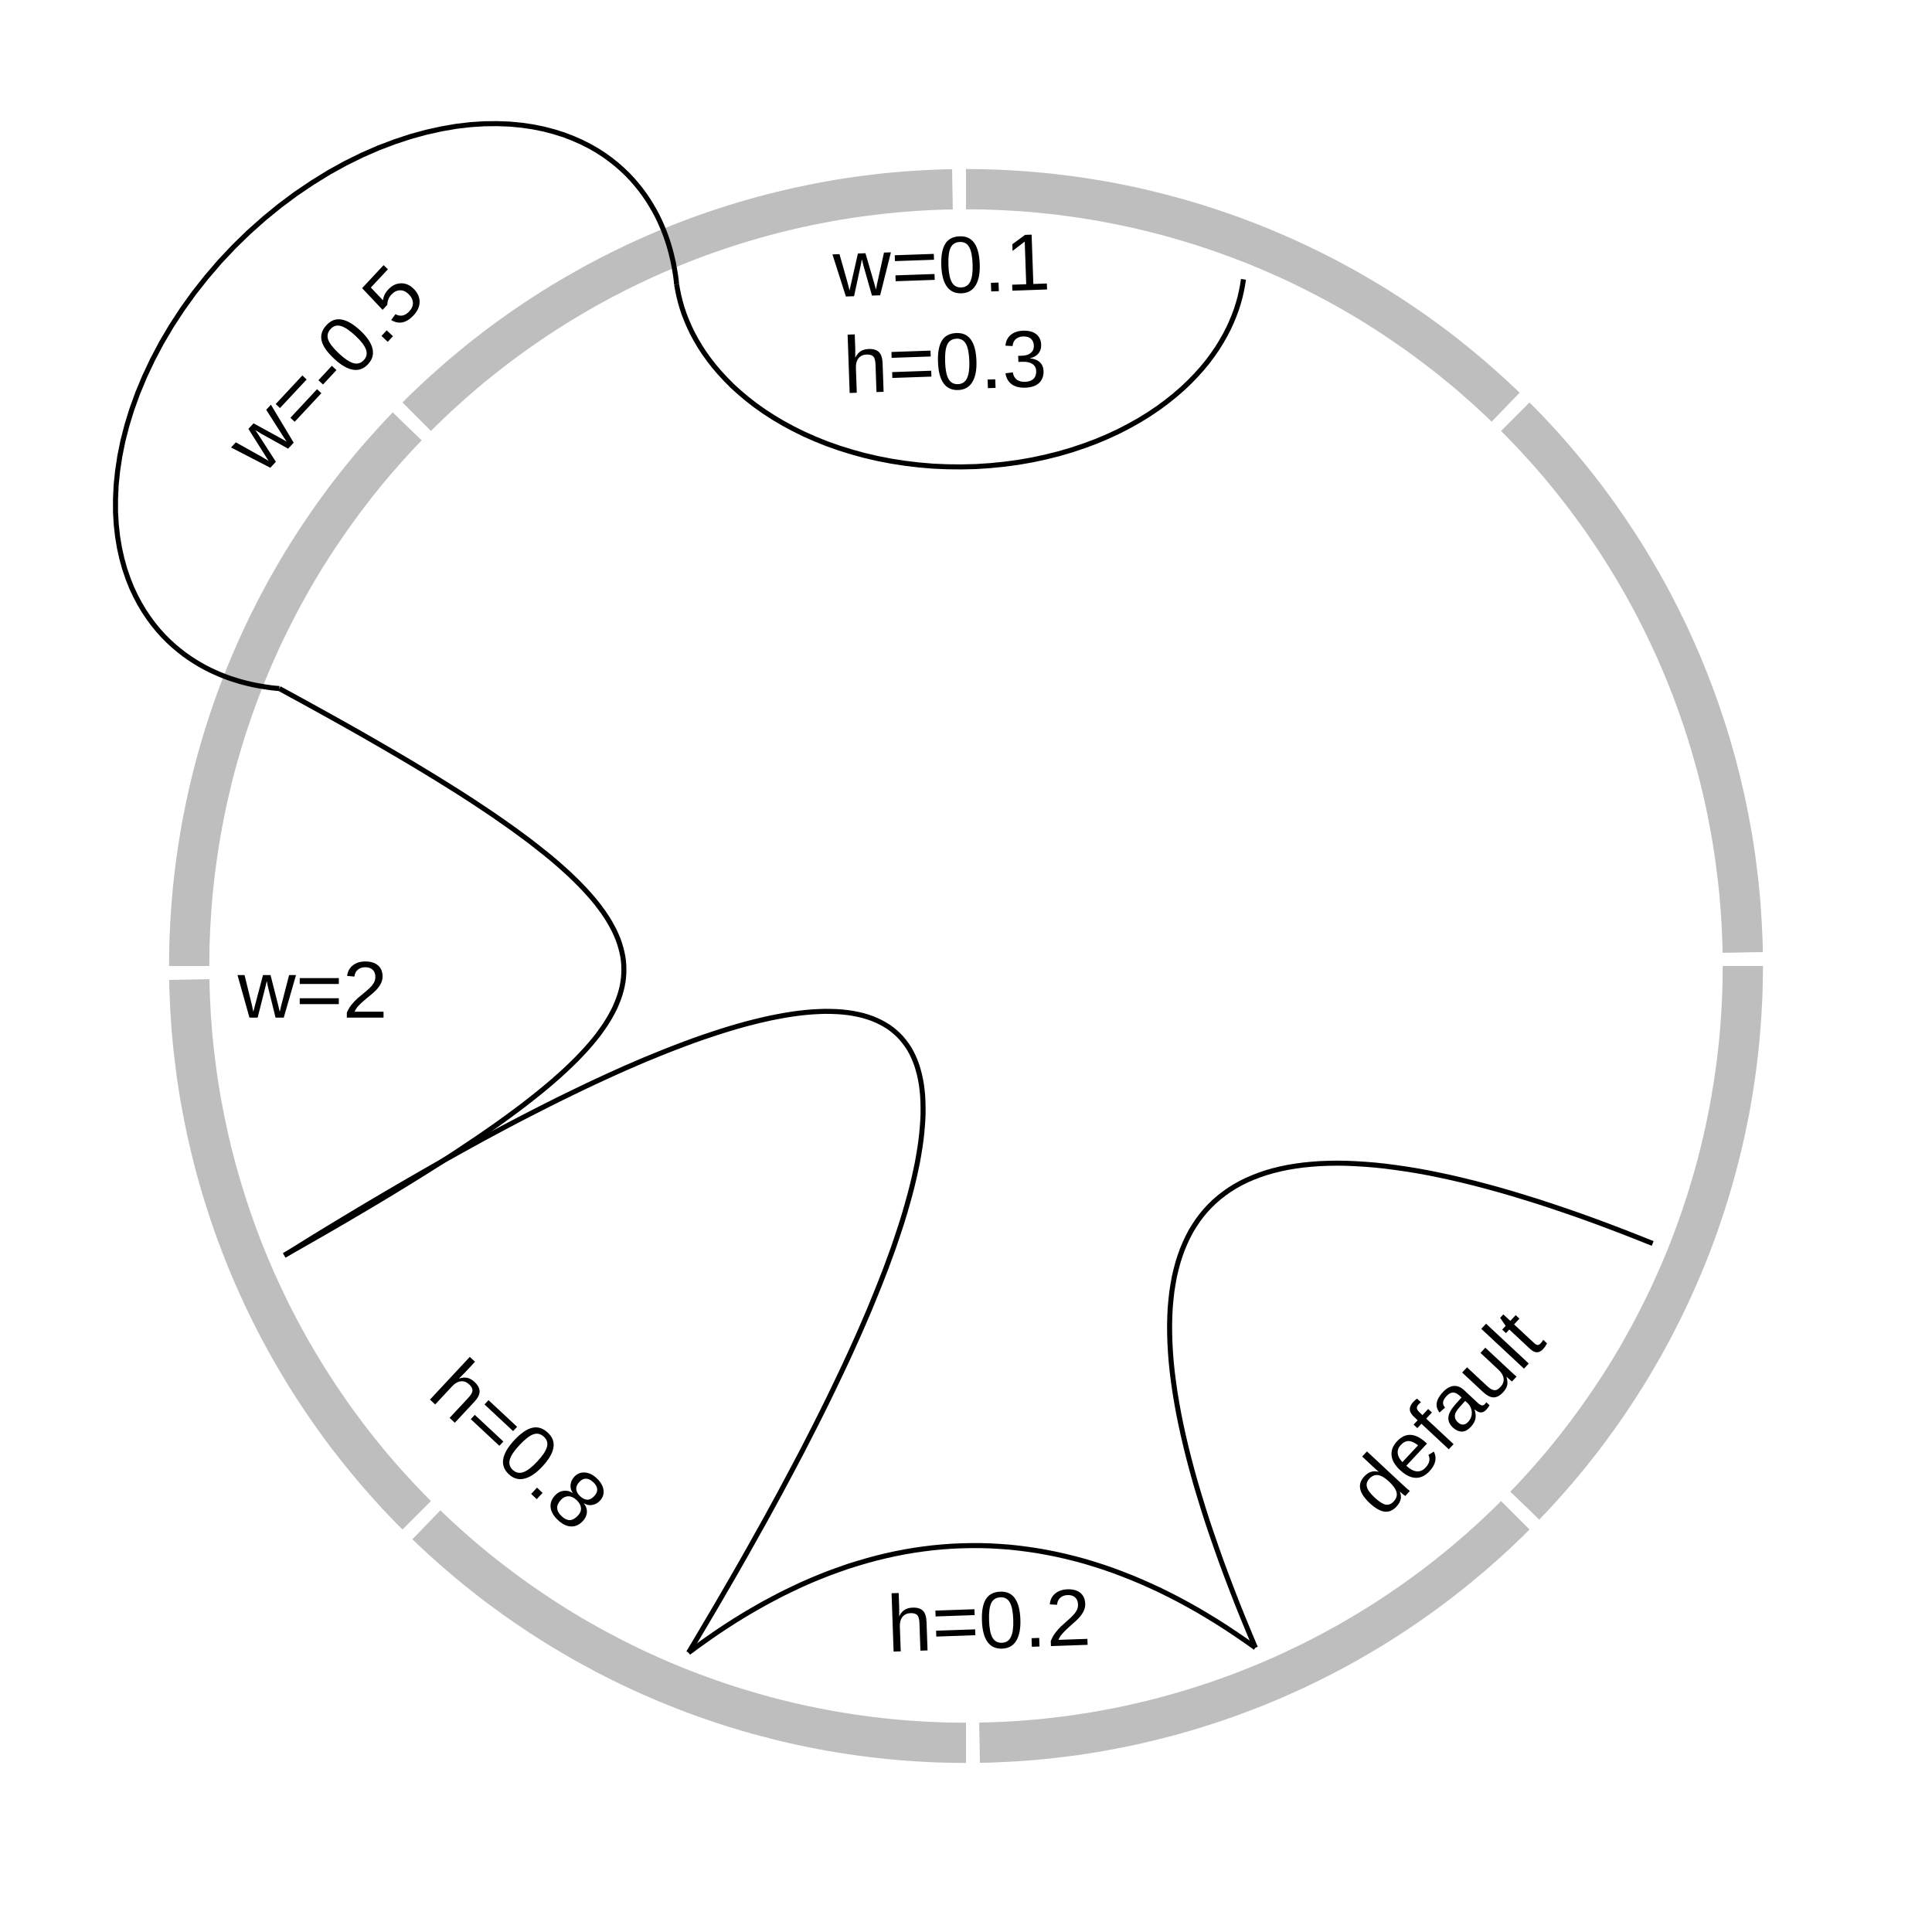
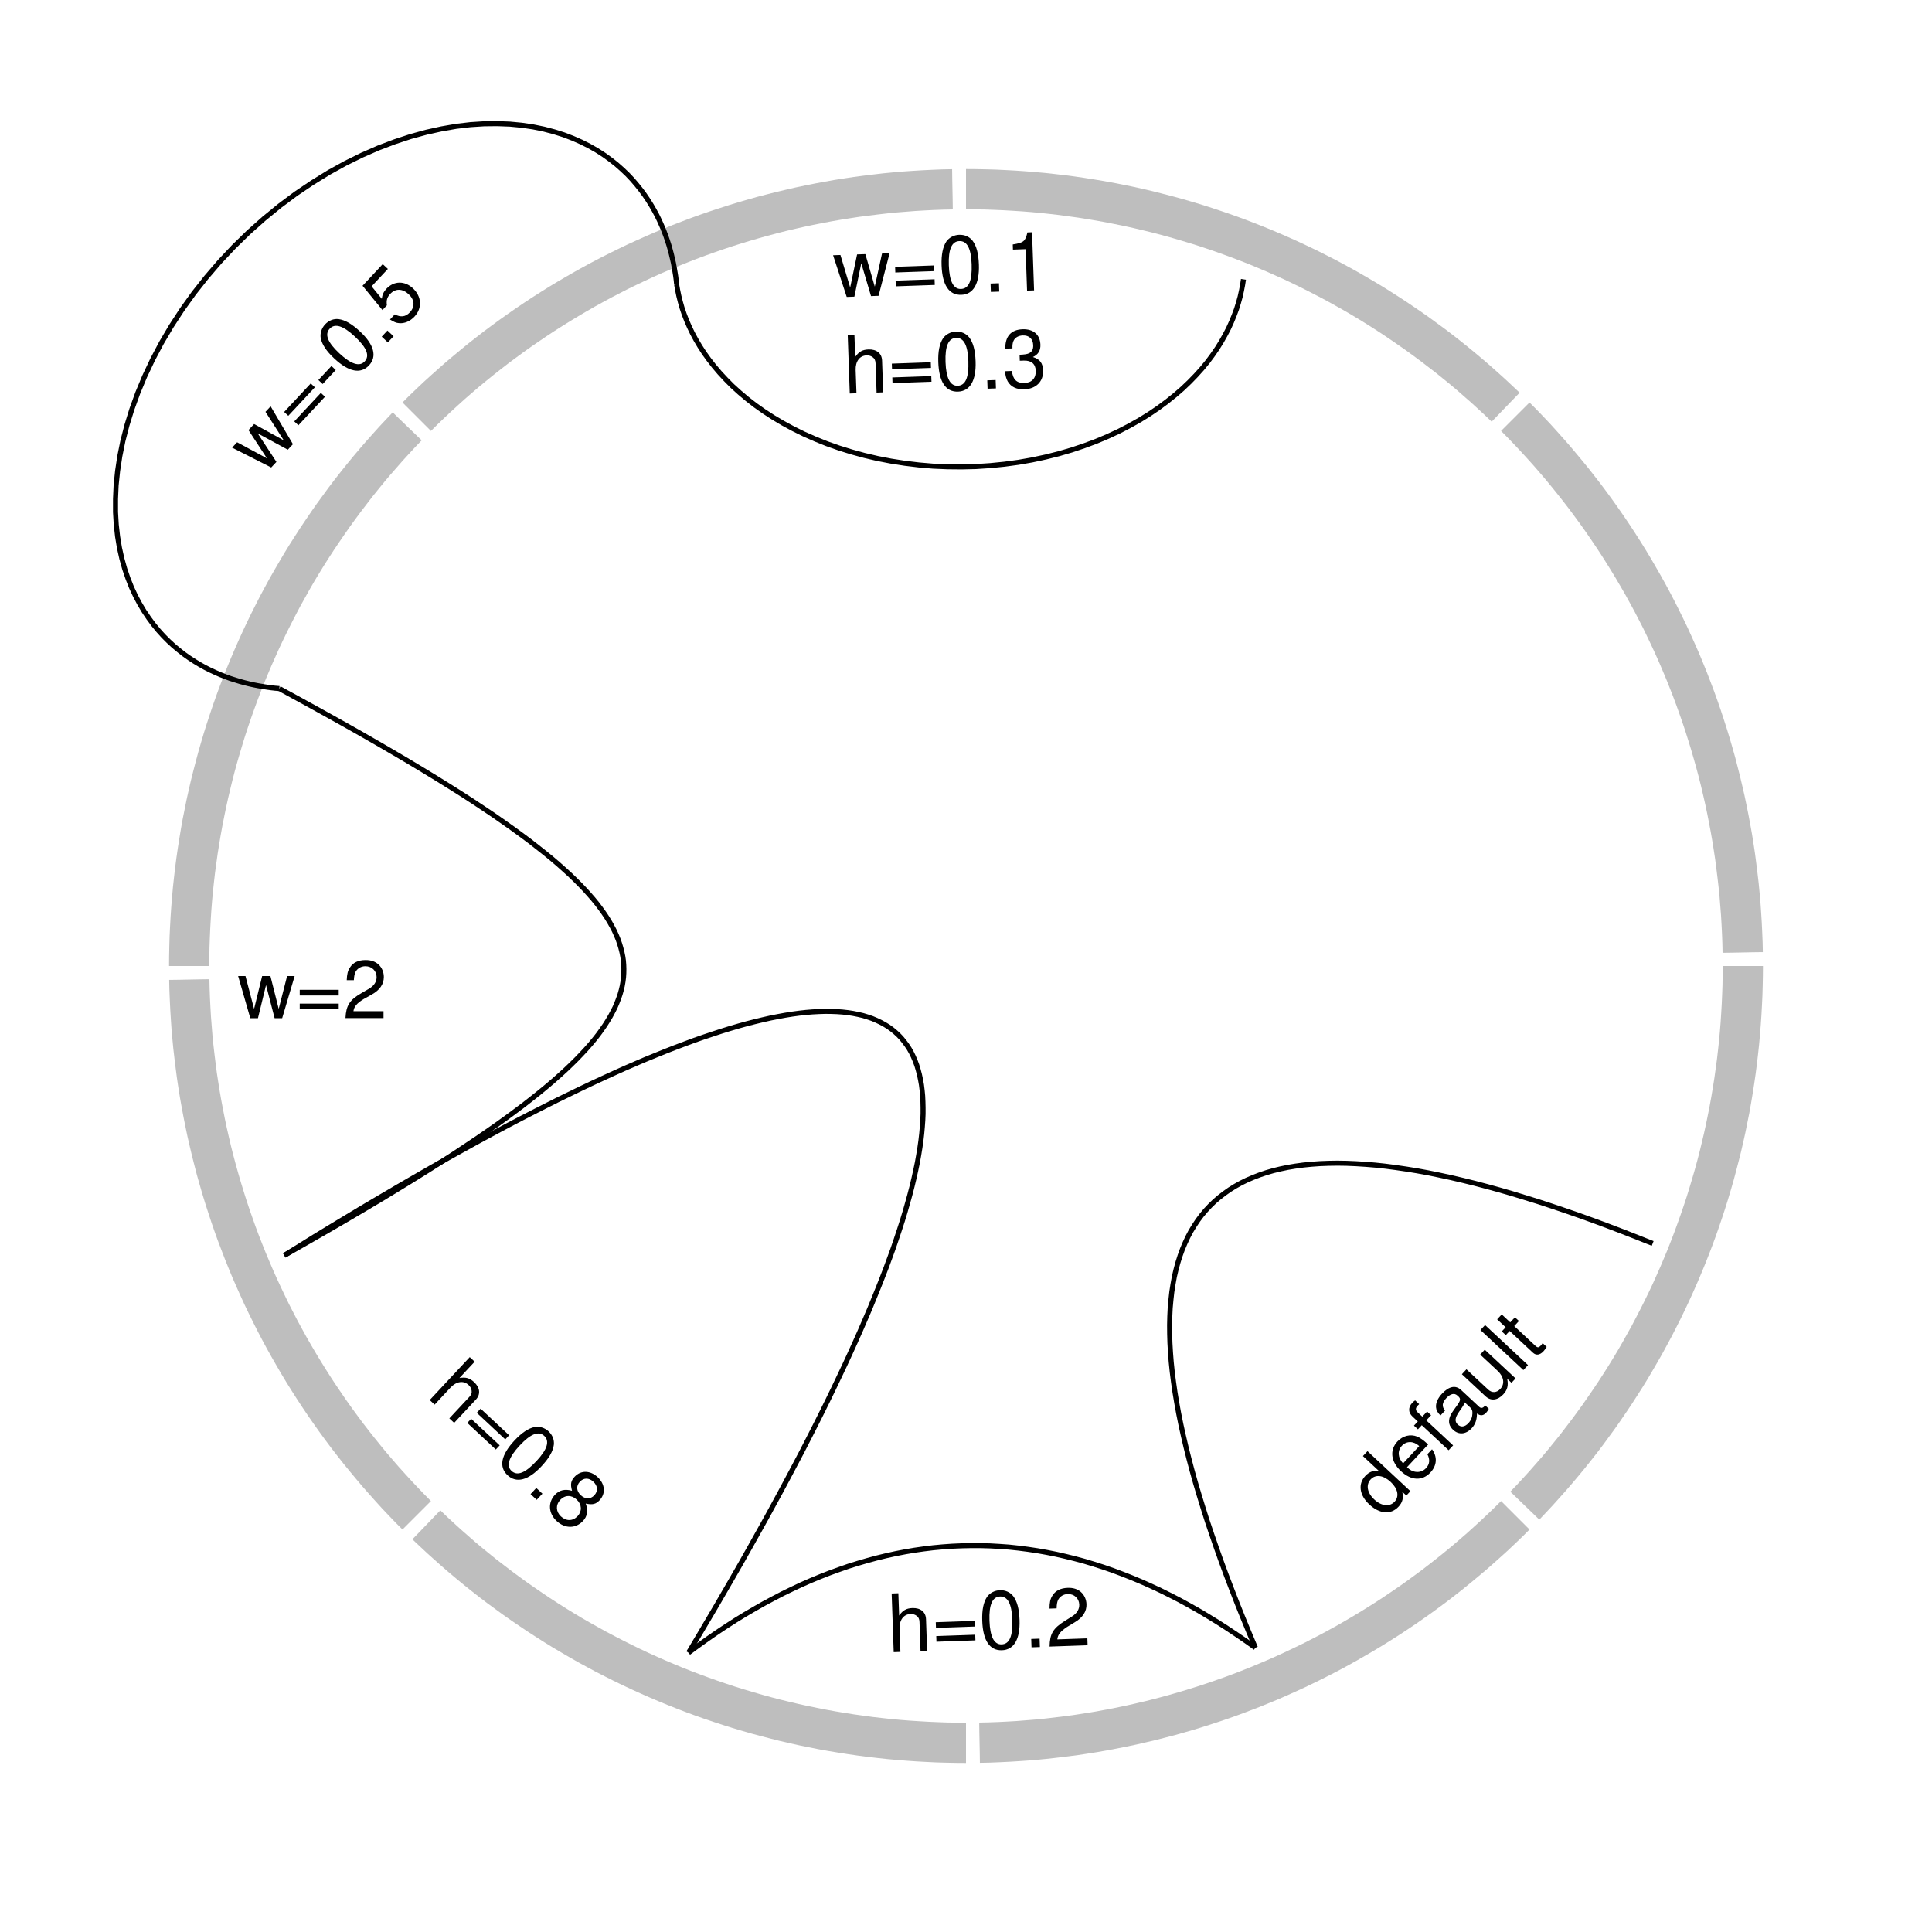
<svg xmlns="http://www.w3.org/2000/svg" viewBox="0 0 288.00 288.00">
  <defs>
    <style type="text/css">
    line, polyline, polygon, path, rect, circle {
      fill: none;
      stroke: #000000;
      stroke-linecap: round;
      stroke-linejoin: round;
      stroke-miterlimit: 10.00;
    }
  </style>
  </defs>
  <rect width="100%" height="100%" style="stroke: none; fill: #FFFFFF;" />
  <defs>
    <clipPath id="cpMTQuNDB8MjczLjYwfDI3My42MHwxNC40MA==">
      <rect x="14.40" y="14.40" width="259.20" height="259.20" />
    </clipPath>
  </defs>
  <polygon points="256.80,144.00 258.30,144.00 259.80,144.00 261.30,144.00 262.80,144.00 262.79,145.47 262.76,146.94 262.72,148.41 262.65,149.88 262.57,151.35 262.47,152.82 262.35,154.29 262.22,155.75 262.06,157.22 261.89,158.68 261.70,160.14 261.49,161.59 261.26,163.05 261.02,164.50 260.76,165.95 260.47,167.39 260.18,168.83 259.86,170.27 259.53,171.70 259.17,173.13 258.80,174.55 258.42,175.97 258.01,177.39 257.59,178.80 257.15,180.20 256.69,181.60 256.22,182.99 255.73,184.38 255.22,185.76 254.69,187.14 254.15,188.50 253.59,189.86 253.01,191.22 252.42,192.56 251.81,193.90 251.18,195.24 250.54,196.56 249.88,197.87 249.21,199.18 248.51,200.48 247.81,201.77 247.08,203.05 246.34,204.32 245.59,205.59 244.82,206.84 244.03,208.08 243.23,209.32 242.41,210.54 241.58,211.76 240.74,212.96 239.87,214.15 239.00,215.34 238.11,216.51 237.20,217.67 236.28,218.82 235.35,219.95 234.40,221.08 233.44,222.19 232.46,223.29 231.48,224.38 230.47,225.46 229.46,226.53 228.38,225.48 227.30,224.44 226.22,223.40 225.14,222.36 226.11,221.35 227.06,220.32 228.00,219.29 228.92,218.24 229.84,217.19 230.74,216.12 231.62,215.04 232.50,213.95 233.35,212.84 234.20,211.73 235.03,210.61 235.85,209.48 236.65,208.33 237.44,207.18 238.22,206.02 238.98,204.85 239.73,203.67 240.46,202.48 241.18,201.28 241.88,200.07 242.56,198.85 243.24,197.63 243.89,196.39 244.53,195.15 245.16,193.90 245.77,192.65 246.37,191.38 246.94,190.11 247.51,188.83 248.05,187.55 248.59,186.26 249.10,184.96 249.60,183.65 250.08,182.34 250.55,181.02 251.00,179.70 251.44,178.37 251.85,177.04 252.25,175.70 252.64,174.36 253.01,173.01 253.36,171.66 253.69,170.30 254.01,168.94 254.31,167.58 254.59,166.21 254.86,164.84 255.11,163.46 255.34,162.08 255.56,160.70 255.75,159.32 255.94,157.94 256.10,156.55 256.25,155.16 256.38,153.77 256.49,152.38 256.58,150.98 256.66,149.59 256.72,148.19 256.77,146.79 256.79,145.40 256.80,144.00 " style="stroke-width: 0.75; stroke: none; fill: #BEBEBE;" clip-path="url(#cpMTQuNDB8MjczLjYwfDI3My42MHwxNC40MA==)" />
  <polygon points="223.76,223.76 224.82,224.82 225.88,225.88 226.94,226.94 228.00,228.00 226.96,229.04 225.90,230.06 224.83,231.07 223.74,232.06 222.64,233.04 221.54,234.01 220.41,234.96 219.28,235.90 218.14,236.83 216.98,237.74 215.82,238.64 214.64,239.52 213.45,240.39 212.25,241.24 211.04,242.08 209.82,242.90 208.59,243.71 207.35,244.50 206.10,245.28 204.84,246.04 203.57,246.78 202.30,247.51 201.01,248.23 199.71,248.93 198.41,249.61 197.10,250.27 195.78,250.92 194.45,251.56 193.11,252.17 191.77,252.77 190.42,253.36 189.06,253.92 187.70,254.47 186.32,255.00 184.95,255.52 183.56,256.02 182.17,256.50 180.77,256.96 179.37,257.41 177.97,257.84 176.55,258.25 175.14,258.65 173.71,259.02 172.29,259.38 170.85,259.72 169.42,260.05 167.98,260.35 166.54,260.64 165.09,260.91 163.64,261.17 162.19,261.40 160.73,261.62 159.27,261.81 157.81,261.99 156.35,262.16 154.89,262.30 153.42,262.43 151.95,262.53 150.48,262.62 149.01,262.69 147.54,262.75 146.07,262.78 146.05,261.28 146.02,259.78 145.99,258.28 145.97,256.78 147.37,256.75 148.76,256.70 150.16,256.63 151.55,256.55 152.95,256.44 154.34,256.33 155.73,256.19 157.12,256.03 158.50,255.86 159.89,255.68 161.27,255.47 162.65,255.25 164.03,255.01 165.40,254.75 166.77,254.48 168.14,254.19 169.50,253.88 170.86,253.56 172.21,253.22 173.56,252.86 174.91,252.48 176.25,252.09 177.59,251.68 178.92,251.26 180.24,250.82 181.56,250.36 182.88,249.89 184.19,249.40 185.49,248.89 186.79,248.37 188.07,247.83 189.36,247.28 190.63,246.71 191.90,246.12 193.16,245.52 194.42,244.91 195.66,244.27 196.90,243.63 198.13,242.96 199.35,242.29 200.56,241.59 201.77,240.88 202.96,240.16 204.15,239.42 205.33,238.67 206.50,237.90 207.65,237.12 208.80,236.33 209.94,235.52 211.07,234.69 212.19,233.86 213.30,233.00 214.39,232.14 215.48,231.26 216.56,230.37 217.62,229.46 218.67,228.55 219.71,227.61 220.74,226.67 221.76,225.71 222.77,224.74 223.76,223.76 " style="stroke-width: 0.75; stroke: none; fill: #BEBEBE;" clip-path="url(#cpMTQuNDB8MjczLjYwfDI3My42MHwxNC40MA==)" />
  <polygon points="144.00,256.80 144.00,258.30 144.00,259.80 144.00,261.30 144.00,262.80 142.53,262.79 141.06,262.76 139.59,262.72 138.12,262.65 136.65,262.57 135.18,262.47 133.71,262.35 132.25,262.22 130.78,262.06 129.32,261.89 127.86,261.70 126.41,261.49 124.95,261.26 123.50,261.02 122.05,260.76 120.61,260.47 119.17,260.18 117.73,259.86 116.30,259.53 114.87,259.17 113.45,258.80 112.03,258.42 110.61,258.01 109.20,257.59 107.80,257.15 106.40,256.69 105.01,256.22 103.62,255.73 102.24,255.22 100.86,254.69 99.50,254.15 98.14,253.59 96.78,253.01 95.44,252.42 94.10,251.81 92.76,251.18 91.44,250.54 90.13,249.88 88.82,249.21 87.52,248.51 86.23,247.81 84.95,247.08 83.68,246.34 82.41,245.59 81.16,244.82 79.92,244.03 78.68,243.23 77.46,242.41 76.24,241.58 75.04,240.74 73.85,239.87 72.66,239.00 71.49,238.11 70.33,237.20 69.18,236.28 68.05,235.35 66.92,234.40 65.81,233.44 64.71,232.46 63.62,231.48 62.54,230.47 61.47,229.46 62.52,228.38 63.56,227.30 64.60,226.22 65.64,225.14 66.65,226.11 67.68,227.06 68.71,228.00 69.76,228.92 70.81,229.84 71.88,230.74 72.96,231.62 74.05,232.50 75.16,233.35 76.27,234.20 77.39,235.03 78.52,235.85 79.67,236.65 80.82,237.44 81.98,238.22 83.15,238.98 84.33,239.73 85.52,240.46 86.72,241.18 87.93,241.88 89.15,242.56 90.37,243.24 91.61,243.89 92.85,244.53 94.10,245.16 95.35,245.77 96.62,246.37 97.89,246.94 99.17,247.51 100.45,248.05 101.74,248.59 103.04,249.10 104.35,249.60 105.66,250.08 106.98,250.55 108.30,251.00 109.63,251.44 110.96,251.85 112.30,252.25 113.64,252.64 114.99,253.01 116.34,253.36 117.70,253.69 119.06,254.01 120.42,254.31 121.79,254.59 123.16,254.86 124.54,255.11 125.92,255.34 127.30,255.56 128.68,255.75 130.06,255.94 131.45,256.10 132.84,256.25 134.23,256.38 135.62,256.49 137.02,256.58 138.41,256.66 139.81,256.72 141.21,256.77 142.60,256.79 144.00,256.80 " style="stroke-width: 0.75; stroke: none; fill: #BEBEBE;" clip-path="url(#cpMTQuNDB8MjczLjYwfDI3My42MHwxNC40MA==)" />
  <polygon points="64.24,223.76 63.18,224.82 62.12,225.88 61.06,226.94 60.00,228.00 58.96,226.96 57.94,225.90 56.93,224.83 55.94,223.74 54.96,222.64 53.99,221.54 53.04,220.41 52.10,219.28 51.17,218.14 50.26,216.98 49.36,215.82 48.48,214.64 47.61,213.45 46.76,212.25 45.92,211.04 45.10,209.82 44.29,208.59 43.50,207.35 42.72,206.10 41.96,204.84 41.22,203.57 40.49,202.30 39.77,201.01 39.07,199.71 38.39,198.41 37.73,197.10 37.08,195.78 36.44,194.45 35.83,193.11 35.23,191.77 34.64,190.42 34.08,189.06 33.53,187.70 33.00,186.32 32.48,184.95 31.98,183.56 31.50,182.17 31.04,180.77 30.59,179.37 30.16,177.97 29.75,176.55 29.35,175.14 28.98,173.71 28.62,172.29 28.28,170.85 27.95,169.42 27.65,167.98 27.36,166.54 27.09,165.09 26.83,163.64 26.60,162.19 26.38,160.73 26.19,159.27 26.01,157.81 25.84,156.35 25.70,154.89 25.57,153.42 25.47,151.95 25.38,150.48 25.31,149.01 25.25,147.54 25.22,146.07 26.72,146.05 28.22,146.02 29.72,145.99 31.22,145.97 31.25,147.37 31.30,148.76 31.37,150.16 31.45,151.55 31.56,152.95 31.67,154.34 31.81,155.73 31.97,157.12 32.14,158.50 32.32,159.89 32.53,161.27 32.75,162.65 32.99,164.03 33.25,165.40 33.52,166.77 33.81,168.14 34.12,169.50 34.44,170.86 34.78,172.21 35.14,173.56 35.52,174.91 35.91,176.25 36.32,177.59 36.74,178.92 37.18,180.24 37.64,181.56 38.11,182.88 38.60,184.19 39.11,185.49 39.63,186.79 40.17,188.07 40.72,189.36 41.29,190.63 41.88,191.90 42.48,193.16 43.09,194.42 43.73,195.66 44.37,196.90 45.04,198.13 45.71,199.35 46.41,200.56 47.12,201.77 47.84,202.96 48.58,204.15 49.33,205.33 50.10,206.50 50.88,207.65 51.67,208.80 52.48,209.94 53.31,211.07 54.14,212.19 55.00,213.30 55.86,214.39 56.74,215.48 57.63,216.56 58.54,217.62 59.45,218.67 60.39,219.71 61.33,220.74 62.29,221.76 63.26,222.77 64.24,223.76 " style="stroke-width: 0.75; stroke: none; fill: #BEBEBE;" clip-path="url(#cpMTQuNDB8MjczLjYwfDI3My42MHwxNC40MA==)" />
  <polygon points="31.20,144.00 29.70,144.00 28.20,144.00 26.70,144.00 25.20,144.00 25.21,142.53 25.24,141.06 25.28,139.59 25.35,138.12 25.43,136.65 25.53,135.18 25.65,133.71 25.78,132.25 25.94,130.78 26.11,129.32 26.30,127.86 26.51,126.41 26.74,124.95 26.98,123.50 27.24,122.05 27.53,120.61 27.82,119.17 28.14,117.73 28.47,116.30 28.83,114.87 29.20,113.45 29.58,112.03 29.99,110.61 30.41,109.20 30.85,107.80 31.31,106.40 31.78,105.01 32.27,103.62 32.78,102.24 33.31,100.86 33.85,99.50 34.41,98.14 34.99,96.78 35.58,95.44 36.19,94.10 36.82,92.76 37.46,91.44 38.12,90.13 38.79,88.82 39.49,87.52 40.19,86.23 40.92,84.95 41.66,83.68 42.41,82.41 43.18,81.16 43.97,79.92 44.77,78.68 45.59,77.46 46.42,76.24 47.26,75.04 48.13,73.85 49.00,72.66 49.89,71.49 50.80,70.33 51.72,69.18 52.65,68.05 53.60,66.92 54.56,65.81 55.54,64.71 56.52,63.62 57.53,62.54 58.54,61.47 59.62,62.52 60.70,63.56 61.78,64.60 62.86,65.64 61.89,66.65 60.94,67.68 60.00,68.71 59.08,69.76 58.16,70.81 57.26,71.88 56.38,72.96 55.50,74.05 54.65,75.16 53.80,76.27 52.97,77.39 52.15,78.52 51.35,79.67 50.56,80.82 49.78,81.98 49.02,83.15 48.27,84.33 47.54,85.52 46.82,86.72 46.12,87.93 45.44,89.15 44.76,90.37 44.11,91.61 43.47,92.85 42.84,94.10 42.23,95.35 41.63,96.62 41.06,97.89 40.49,99.17 39.95,100.45 39.41,101.74 38.90,103.04 38.40,104.35 37.92,105.66 37.45,106.98 37.00,108.30 36.56,109.63 36.15,110.96 35.75,112.30 35.36,113.64 34.99,114.99 34.64,116.34 34.31,117.70 33.99,119.06 33.69,120.42 33.41,121.79 33.14,123.16 32.89,124.54 32.66,125.92 32.44,127.30 32.25,128.68 32.06,130.06 31.90,131.45 31.75,132.84 31.62,134.23 31.51,135.62 31.42,137.02 31.34,138.41 31.28,139.81 31.23,141.21 31.21,142.60 31.20,144.00 " style="stroke-width: 0.75; stroke: none; fill: #BEBEBE;" clip-path="url(#cpMTQuNDB8MjczLjYwfDI3My42MHwxNC40MA==)" />
  <polygon points="64.24,64.24 63.18,63.18 62.12,62.12 61.06,61.06 60.00,60.00 61.04,58.96 62.10,57.94 63.17,56.93 64.26,55.94 65.36,54.96 66.46,53.99 67.59,53.04 68.72,52.10 69.86,51.17 71.02,50.26 72.18,49.36 73.36,48.48 74.55,47.61 75.75,46.76 76.96,45.92 78.18,45.10 79.41,44.29 80.65,43.50 81.90,42.72 83.16,41.96 84.43,41.22 85.70,40.49 86.99,39.77 88.29,39.07 89.59,38.39 90.90,37.73 92.22,37.08 93.55,36.44 94.89,35.83 96.23,35.23 97.58,34.64 98.94,34.08 100.30,33.53 101.68,33.00 103.05,32.48 104.44,31.98 105.83,31.50 107.23,31.04 108.63,30.59 110.03,30.16 111.45,29.75 112.86,29.35 114.29,28.98 115.71,28.62 117.15,28.28 118.58,27.95 120.02,27.65 121.46,27.36 122.91,27.09 124.36,26.83 125.81,26.60 127.27,26.38 128.73,26.19 130.19,26.01 131.65,25.84 133.11,25.70 134.58,25.57 136.05,25.47 137.52,25.38 138.99,25.31 140.46,25.25 141.93,25.22 141.95,26.72 141.98,28.22 142.01,29.72 142.03,31.22 140.63,31.25 139.24,31.30 137.84,31.37 136.45,31.45 135.05,31.56 133.66,31.67 132.27,31.81 130.88,31.97 129.50,32.14 128.11,32.32 126.73,32.53 125.35,32.75 123.97,32.99 122.60,33.25 121.23,33.52 119.86,33.81 118.50,34.12 117.14,34.44 115.79,34.78 114.44,35.14 113.09,35.52 111.75,35.91 110.41,36.32 109.08,36.74 107.76,37.18 106.44,37.64 105.12,38.11 103.81,38.60 102.51,39.11 101.21,39.63 99.93,40.17 98.64,40.72 97.37,41.29 96.10,41.88 94.84,42.48 93.58,43.09 92.34,43.73 91.10,44.37 89.87,45.04 88.65,45.71 87.44,46.41 86.23,47.12 85.04,47.84 83.85,48.58 82.67,49.33 81.50,50.10 80.35,50.88 79.20,51.67 78.06,52.48 76.93,53.31 75.81,54.14 74.70,55.00 73.61,55.86 72.52,56.74 71.44,57.63 70.38,58.54 69.33,59.45 68.29,60.39 67.26,61.33 66.24,62.29 65.23,63.26 64.24,64.24 " style="stroke-width: 0.75; stroke: none; fill: #BEBEBE;" clip-path="url(#cpMTQuNDB8MjczLjYwfDI3My42MHwxNC40MA==)" />
  <polygon points="144.00,31.20 144.00,29.70 144.00,28.20 144.00,26.70 144.00,25.20 145.47,25.21 146.94,25.24 148.41,25.28 149.88,25.35 151.35,25.43 152.82,25.53 154.29,25.65 155.75,25.78 157.22,25.94 158.68,26.11 160.14,26.30 161.59,26.51 163.05,26.74 164.50,26.98 165.95,27.24 167.39,27.53 168.83,27.82 170.27,28.14 171.70,28.47 173.13,28.83 174.55,29.20 175.97,29.58 177.39,29.99 178.80,30.41 180.20,30.85 181.60,31.31 182.99,31.78 184.38,32.27 185.76,32.78 187.14,33.31 188.50,33.85 189.86,34.41 191.22,34.99 192.56,35.58 193.90,36.19 195.24,36.82 196.56,37.46 197.87,38.12 199.18,38.79 200.48,39.49 201.77,40.19 203.05,40.92 204.32,41.66 205.59,42.41 206.84,43.18 208.08,43.97 209.32,44.77 210.54,45.59 211.76,46.42 212.96,47.26 214.15,48.13 215.34,49.00 216.51,49.89 217.67,50.80 218.82,51.72 219.95,52.65 221.08,53.60 222.19,54.56 223.29,55.54 224.38,56.52 225.46,57.53 226.53,58.54 225.48,59.62 224.44,60.70 223.40,61.78 222.36,62.86 221.35,61.89 220.32,60.94 219.29,60.00 218.24,59.08 217.19,58.16 216.12,57.26 215.04,56.38 213.95,55.50 212.84,54.65 211.73,53.80 210.61,52.97 209.48,52.15 208.33,51.35 207.18,50.56 206.02,49.78 204.85,49.02 203.67,48.27 202.48,47.54 201.28,46.82 200.07,46.12 198.85,45.44 197.63,44.76 196.39,44.11 195.15,43.47 193.90,42.84 192.65,42.23 191.38,41.63 190.11,41.06 188.83,40.49 187.55,39.95 186.26,39.41 184.96,38.90 183.65,38.40 182.34,37.92 181.02,37.45 179.70,37.00 178.37,36.56 177.04,36.15 175.70,35.75 174.36,35.36 173.01,34.99 171.66,34.64 170.30,34.31 168.94,33.99 167.58,33.69 166.21,33.41 164.84,33.14 163.46,32.89 162.08,32.66 160.70,32.44 159.32,32.25 157.94,32.06 156.55,31.90 155.16,31.75 153.77,31.62 152.38,31.51 150.98,31.42 149.59,31.34 148.19,31.28 146.79,31.23 145.40,31.21 144.00,31.20 " style="stroke-width: 0.75; stroke: none; fill: #BEBEBE;" clip-path="url(#cpMTQuNDB8MjczLjYwfDI3My42MHwxNC40MA==)" />
  <polygon points="223.76,64.24 224.82,63.18 225.88,62.12 226.94,61.06 228.00,60.00 229.04,61.04 230.06,62.10 231.07,63.17 232.06,64.26 233.04,65.36 234.01,66.46 234.96,67.59 235.90,68.72 236.83,69.86 237.74,71.02 238.64,72.18 239.52,73.36 240.39,74.55 241.24,75.75 242.08,76.96 242.90,78.18 243.71,79.41 244.50,80.65 245.28,81.90 246.04,83.16 246.78,84.43 247.51,85.70 248.23,86.99 248.93,88.29 249.61,89.59 250.27,90.90 250.92,92.22 251.56,93.55 252.17,94.89 252.77,96.23 253.36,97.58 253.92,98.94 254.47,100.30 255.00,101.68 255.52,103.05 256.02,104.44 256.50,105.83 256.96,107.23 257.41,108.63 257.84,110.03 258.25,111.45 258.65,112.86 259.02,114.29 259.38,115.71 259.72,117.15 260.05,118.58 260.35,120.02 260.64,121.46 260.91,122.91 261.17,124.36 261.40,125.81 261.62,127.27 261.81,128.73 261.99,130.19 262.16,131.65 262.30,133.11 262.43,134.58 262.53,136.05 262.62,137.52 262.69,138.99 262.75,140.46 262.78,141.93 261.28,141.95 259.78,141.98 258.28,142.01 256.78,142.03 256.75,140.63 256.70,139.24 256.63,137.84 256.55,136.45 256.44,135.05 256.33,133.66 256.19,132.27 256.03,130.88 255.86,129.50 255.68,128.11 255.47,126.73 255.25,125.35 255.01,123.97 254.75,122.60 254.48,121.23 254.19,119.86 253.88,118.50 253.56,117.14 253.22,115.79 252.86,114.44 252.48,113.09 252.09,111.75 251.68,110.41 251.26,109.08 250.82,107.76 250.36,106.44 249.89,105.12 249.40,103.81 248.89,102.51 248.37,101.21 247.83,99.93 247.28,98.64 246.71,97.37 246.12,96.10 245.52,94.84 244.91,93.58 244.27,92.34 243.63,91.10 242.96,89.87 242.29,88.65 241.59,87.44 240.88,86.23 240.16,85.04 239.42,83.85 238.67,82.67 237.90,81.50 237.12,80.35 236.33,79.20 235.52,78.06 234.69,76.93 233.86,75.81 233.00,74.70 232.14,73.61 231.26,72.52 230.37,71.44 229.46,70.38 228.55,69.33 227.61,68.29 226.67,67.26 225.71,66.24 224.74,65.23 223.76,64.24 " style="stroke-width: 0.75; stroke: none; fill: #BEBEBE;" clip-path="url(#cpMTQuNDB8MjczLjYwfDI3My42MHwxNC40MA==)" />
  <polyline points="246.36,185.36 244.10,184.46 241.88,183.59 239.70,182.76 237.55,181.96 235.44,181.20 233.36,180.48 231.32,179.79 229.31,179.13 227.34,178.52 225.41,177.93 223.51,177.38 221.65,176.87 219.83,176.39 218.04,175.95 216.28,175.54 214.56,175.17 212.88,174.83 211.24,174.53 209.63,174.27 208.05,174.04 206.51,173.84 205.01,173.68 203.55,173.56 202.12,173.47 200.72,173.41 199.36,173.39 198.04,173.41 196.75,173.46 195.50,173.55 194.29,173.67 193.11,173.83 191.96,174.02 190.86,174.25 189.79,174.51 188.75,174.81 187.75,175.15 186.79,175.52 185.86,175.92 184.97,176.36 184.11,176.84 183.29,177.35 182.51,177.90 181.76,178.48 181.05,179.09 180.37,179.75 179.73,180.43 179.13,181.15 178.56,181.91 178.03,182.71 177.53,183.53 177.07,184.40 176.65,185.30 176.26,186.23 175.91,187.20 175.59,188.21 175.31,189.25 175.06,190.32 174.86,191.43 174.68,192.58 174.55,193.76 174.44,194.98 174.38,196.23 174.35,197.52 174.36,198.84 174.40,200.20 174.48,201.59 174.59,203.02 174.74,204.48 174.93,205.98 175.15,207.52 175.41,209.09 175.70,210.69 176.03,212.33 176.40,214.01 176.80,215.72 177.24,217.47 177.71,219.25 178.22,221.07 178.77,222.92 179.35,224.81 179.96,226.73 180.62,228.69 181.31,230.68 182.03,232.71 182.79,234.77 183.59,236.87 184.42,239.01 185.29,241.18 186.20,243.38 187.14,245.62 " style="stroke-width: 0.75; stroke-linecap: butt;" clip-path="url(#cpMTQuNDB8MjczLjYwfDI3My42MHwxNC40MA==)" />
  <g clip-path="url(#cpMTQuNDB8MjczLjYwfDI3My42MHwxNC40MA==)">
-     <text transform="translate(206.14,226.58) rotate(-407)" style="font-size: 12.00px; font-family: Arial;" textLength="36.03px" lengthAdjust="spacingAndGlyphs">default</text>
+     <text transform="translate(206.20,226.63) rotate(-407)" style="font-size: 12.00px; font-family: Nimbus Sans L;" textLength="36.02px" lengthAdjust="spacingAndGlyphs">default</text>
  </g>
  <polyline points="187.14,245.62 185.72,244.61 184.30,243.64 182.89,242.70 181.47,241.79 180.05,240.92 178.64,240.08 177.22,239.28 175.81,238.51 174.39,237.78 172.98,237.08 171.56,236.42 170.15,235.79 168.74,235.20 167.32,234.64 165.91,234.11 164.50,233.62 163.09,233.17 161.67,232.74 160.26,232.36 158.85,232.01 157.44,231.69 156.03,231.41 154.62,231.16 153.21,230.95 151.80,230.77 150.39,230.62 148.98,230.52 147.57,230.44 146.16,230.40 144.75,230.40 143.35,230.43 141.94,230.49 140.53,230.59 139.12,230.72 137.72,230.89 136.31,231.09 134.90,231.33 133.50,231.60 132.09,231.91 130.69,232.25 129.28,232.63 127.88,233.04 126.47,233.48 125.07,233.97 123.66,234.48 122.26,235.03 120.86,235.61 119.45,236.23 118.05,236.89 116.65,237.57 115.25,238.30 113.85,239.05 112.44,239.85 111.04,240.67 109.64,241.53 108.24,242.43 106.84,243.36 105.44,244.33 104.04,245.33 102.64,246.36 " style="stroke-width: 0.75; stroke-linecap: butt;" clip-path="url(#cpMTQuNDB8MjczLjYwfDI3My42MHwxNC40MA==)" />
  <g clip-path="url(#cpMTQuNDB8MjczLjYwfDI3My42MHwxNC40MA==)">
-     <text transform="translate(132.38,246.23) rotate(-362)" style="font-size: 12.00px; font-family: Arial;" textLength="30.36px" lengthAdjust="spacingAndGlyphs">h=0.2</text>
+     <text transform="translate(132.38,246.31) rotate(-362)" style="font-size: 12.00px; font-family: Nimbus Sans L;" textLength="30.36px" lengthAdjust="spacingAndGlyphs">h=0.2</text>
  </g>
  <polyline points="102.64,246.36 104.03,244.03 105.39,241.73 106.73,239.46 108.03,237.22 109.31,235.01 110.56,232.83 111.78,230.67 112.97,228.54 114.14,226.45 115.27,224.38 116.38,222.34 117.46,220.32 118.51,218.34 119.54,216.39 120.53,214.46 121.50,212.56 122.44,210.69 123.35,208.85 124.23,207.04 125.08,205.26 125.91,203.51 126.71,201.78 127.48,200.08 128.22,198.42 128.93,196.78 129.62,195.17 130.27,193.58 130.90,192.03 131.50,190.51 132.08,189.01 132.62,187.54 133.14,186.11 133.62,184.70 134.08,183.32 134.52,181.96 134.92,180.64 135.29,179.34 135.64,178.08 135.96,176.84 136.25,175.63 136.51,174.45 136.75,173.30 136.95,172.18 137.13,171.08 137.28,170.02 137.40,168.98 137.49,167.97 137.56,166.99 137.60,166.04 137.60,165.12 137.58,164.23 137.54,163.36 137.46,162.53 137.36,161.72 137.22,160.94 137.06,160.19 136.87,159.47 136.66,158.78 136.41,158.11 136.14,157.48 135.84,156.87 135.51,156.29 135.15,155.75 134.76,155.23 134.35,154.73 133.91,154.27 133.44,153.84 132.94,153.43 132.41,153.05 131.86,152.71 131.27,152.39 130.66,152.10 130.02,151.83 129.35,151.60 128.66,151.39 127.93,151.22 127.18,151.07 126.40,150.95 125.59,150.86 124.75,150.80 123.89,150.77 122.99,150.76 122.07,150.79 121.12,150.84 120.14,150.92 119.14,151.03 118.10,151.17 117.04,151.34 115.95,151.54 114.83,151.76 113.68,152.02 112.51,152.30 111.30,152.61 110.07,152.95 108.81,153.32 107.52,153.72 106.21,154.15 104.86,154.60 103.49,155.08 102.09,155.60 100.66,156.14 99.20,156.71 97.72,157.31 96.20,157.93 94.66,158.59 93.09,159.27 91.49,159.99 89.87,160.73 88.21,161.50 86.53,162.30 84.82,163.13 83.08,163.98 81.31,164.87 79.52,165.78 77.69,166.72 75.84,167.69 73.96,168.69 72.05,169.72 70.12,170.78 68.15,171.87 66.16,172.98 64.14,174.12 62.09,175.30 60.01,176.50 57.91,177.73 55.77,178.99 53.61,180.27 51.42,181.59 49.20,182.93 46.95,184.30 44.68,185.71 42.38,187.14 " style="stroke-width: 0.75; stroke-linecap: butt;" clip-path="url(#cpMTQuNDB8MjczLjYwfDI3My42MHwxNC40MA==)" />
  <g clip-path="url(#cpMTQuNDB8MjczLjYwfDI3My42MHwxNC40MA==)">
-     <text transform="translate(63.49,208.07) rotate(-317)" style="font-size: 12.00px; font-family: Arial;" textLength="30.36px" lengthAdjust="spacingAndGlyphs">h=0.8</text>
+     <text transform="translate(63.44,208.13) rotate(-317)" style="font-size: 12.00px; font-family: Nimbus Sans L;" textLength="30.36px" lengthAdjust="spacingAndGlyphs">h=0.8</text>
  </g>
  <polyline points="42.38,187.14 45.65,185.28 48.72,183.52 51.59,181.85 54.29,180.26 56.83,178.75 59.22,177.30 61.47,175.92 63.59,174.60 65.59,173.33 67.48,172.11 69.26,170.93 70.95,169.80 72.54,168.71 74.04,167.66 75.46,166.64 76.80,165.65 78.07,164.70 79.26,163.77 80.39,162.87 81.46,161.99 82.47,161.13 83.41,160.30 84.31,159.48 85.14,158.69 85.93,157.91 86.67,157.14 87.36,156.40 88.01,155.66 88.61,154.94 89.17,154.23 89.68,153.53 90.16,152.84 90.59,152.16 90.99,151.49 91.35,150.82 91.68,150.17 91.96,149.51 92.21,148.87 92.43,148.23 92.61,147.59 92.76,146.96 92.87,146.33 92.95,145.70 92.99,145.07 93.00,144.45 92.98,143.82 92.93,143.19 92.84,142.57 92.71,141.94 92.55,141.31 92.36,140.67 92.14,140.04 91.87,139.39 91.58,138.75 91.24,138.10 90.87,137.44 90.46,136.77 90.01,136.10 89.52,135.42 89.00,134.73 88.43,134.03 87.81,133.32 87.15,132.59 86.45,131.86 85.70,131.11 84.90,130.34 84.04,129.56 83.14,128.76 82.18,127.94 81.16,127.11 80.07,126.25 78.93,125.36 77.72,124.46 76.43,123.52 75.07,122.56 73.64,121.56 72.12,120.54 70.51,119.47 68.81,118.37 67.00,117.23 65.09,116.04 63.07,114.81 60.93,113.52 58.65,112.18 56.24,110.78 53.68,109.31 50.95,107.77 48.04,106.15 44.94,104.44 41.64,102.64 " style="stroke-width: 0.75; stroke-linecap: butt;" clip-path="url(#cpMTQuNDB8MjczLjYwfDI3My42MHwxNC40MA==)" />
  <g clip-path="url(#cpMTQuNDB8MjczLjYwfDI3My42MHwxNC40MA==)">
-     <text x="35.42" y="151.70" style="font-size: 12.00px; font-family: Arial;" textLength="22.35px" lengthAdjust="spacingAndGlyphs">w=2</text>
+     <text x="35.42" y="151.78" style="font-size: 12.00px; font-family: Nimbus Sans L;" textLength="22.34px" lengthAdjust="spacingAndGlyphs">w=2</text>
  </g>
  <polyline points="41.64,102.64 41.03,102.59 40.41,102.52 39.78,102.43 39.14,102.33 38.49,102.22 37.82,102.09 37.14,101.94 36.45,101.77 35.75,101.58 35.04,101.36 34.31,101.13 33.58,100.86 32.84,100.57 32.09,100.24 31.33,99.89 30.56,99.50 29.79,99.07 29.01,98.60 28.23,98.09 27.45,97.54 26.67,96.93 25.89,96.28 25.12,95.57 24.36,94.81 23.61,93.98 22.88,93.09 22.17,92.13 21.48,91.11 20.82,90.00 20.20,88.83 19.61,87.57 19.08,86.23 18.59,84.80 18.17,83.29 17.81,81.68 17.53,79.99 17.33,78.21 17.22,76.34 17.22,74.38 17.31,72.34 17.53,70.21 17.86,68.01 18.32,65.73 18.92,63.40 19.66,61.00 20.54,58.57 21.57,56.10 22.75,53.60 24.07,51.10 25.54,48.61 27.15,46.14 28.90,43.70 30.78,41.32 32.77,39.00 34.88,36.76 37.08,34.62 39.36,32.59 41.71,30.67 44.11,28.88 46.56,27.23 49.02,25.71 51.50,24.34 53.97,23.12 56.42,22.05 58.85,21.13 61.22,20.35 63.55,19.71 65.82,19.21 68.01,18.83 70.14,18.58 72.18,18.45 74.14,18.43 76.01,18.50 77.79,18.67 79.49,18.92 81.10,19.25 82.62,19.65 84.05,20.10 85.40,20.62 86.67,21.18 87.86,21.78 88.98,22.42 90.02,23.09 90.99,23.79 91.89,24.50 92.73,25.24 93.51,25.98 94.23,26.74 94.89,27.51 95.51,28.28 96.08,29.05 96.60,29.82 97.08,30.59 97.52,31.35 97.93,32.11 98.30,32.87 98.63,33.61 98.94,34.35 99.22,35.08 99.47,35.80 99.70,36.51 99.90,37.21 100.08,37.89 100.24,38.57 100.39,39.23 100.51,39.89 100.62,40.53 100.72,41.15 100.80,41.77 100.86,42.38 " style="stroke-width: 0.75; stroke-linecap: butt;" clip-path="url(#cpMTQuNDB8MjczLjYwfDI3My42MHwxNC40MA==)" />
  <g clip-path="url(#cpMTQuNDB8MjczLjYwfDI3My42MHwxNC40MA==)">
-     <text transform="translate(39.09,71.02) rotate(-47)" style="font-size: 12.00px; font-family: Arial;" textLength="36.35px" lengthAdjust="spacingAndGlyphs">w=-0.5</text>
+     <text transform="translate(39.14,71.07) rotate(-47)" style="font-size: 12.00px; font-family: Nimbus Sans L;" textLength="36.35px" lengthAdjust="spacingAndGlyphs">w=-0.5</text>
  </g>
  <polyline points="100.86,42.38 101.01,43.23 101.19,44.10 101.41,44.98 101.67,45.89 101.98,46.81 102.34,47.74 102.75,48.69 103.21,49.65 103.73,50.62 104.31,51.60 104.95,52.59 105.66,53.58 106.43,54.57 107.27,55.56 108.19,56.55 109.17,57.54 110.24,58.51 111.38,59.47 112.59,60.41 113.89,61.33 115.26,62.22 116.71,63.08 118.24,63.91 119.84,64.70 121.51,65.44 123.25,66.14 125.06,66.78 126.92,67.36 128.85,67.89 130.82,68.35 132.84,68.74 134.90,69.06 136.98,69.31 139.09,69.49 141.22,69.58 143.35,69.60 145.48,69.55 147.61,69.41 149.71,69.20 151.79,68.92 153.85,68.56 155.86,68.13 157.82,67.64 159.74,67.08 161.59,66.46 163.39,65.79 165.12,65.06 166.78,64.29 168.36,63.47 169.87,62.62 171.31,61.73 172.67,60.81 173.94,59.87 175.14,58.91 176.27,57.93 177.31,56.94 178.28,55.94 179.18,54.94 180.01,53.93 180.76,52.92 181.45,51.92 182.07,50.92 182.63,49.93 183.14,48.95 183.58,47.98 183.97,47.03 184.32,46.09 184.61,45.16 184.86,44.26 185.06,43.36 185.23,42.49 185.36,41.64 " style="stroke-width: 0.75; stroke-linecap: butt;" clip-path="url(#cpMTQuNDB8MjczLjYwfDI3My42MHwxNC40MA==)" />
  <g clip-path="url(#cpMTQuNDB8MjczLjYwfDI3My42MHwxNC40MA==)">
-     <text transform="translate(124.33,44.26) rotate(-2)" style="font-size: 12.00px; font-family: Arial;" textLength="32.36px" lengthAdjust="spacingAndGlyphs">w=0.1</text>
+     <text transform="translate(124.33,44.33) rotate(-2)" style="font-size: 12.00px; font-family: Nimbus Sans L;" textLength="32.35px" lengthAdjust="spacingAndGlyphs">w=0.1</text>
  </g>
  <g clip-path="url(#cpMTQuNDB8MjczLjYwfDI3My42MHwxNC40MA==)">
-     <text transform="translate(125.83,58.61) rotate(-2)" style="font-size: 12.00px; font-family: Arial;" textLength="30.36px" lengthAdjust="spacingAndGlyphs">h=0.3</text>
+     <text transform="translate(125.83,58.69) rotate(-2)" style="font-size: 12.00px; font-family: Nimbus Sans L;" textLength="30.36px" lengthAdjust="spacingAndGlyphs">h=0.3</text>
  </g>
</svg>
